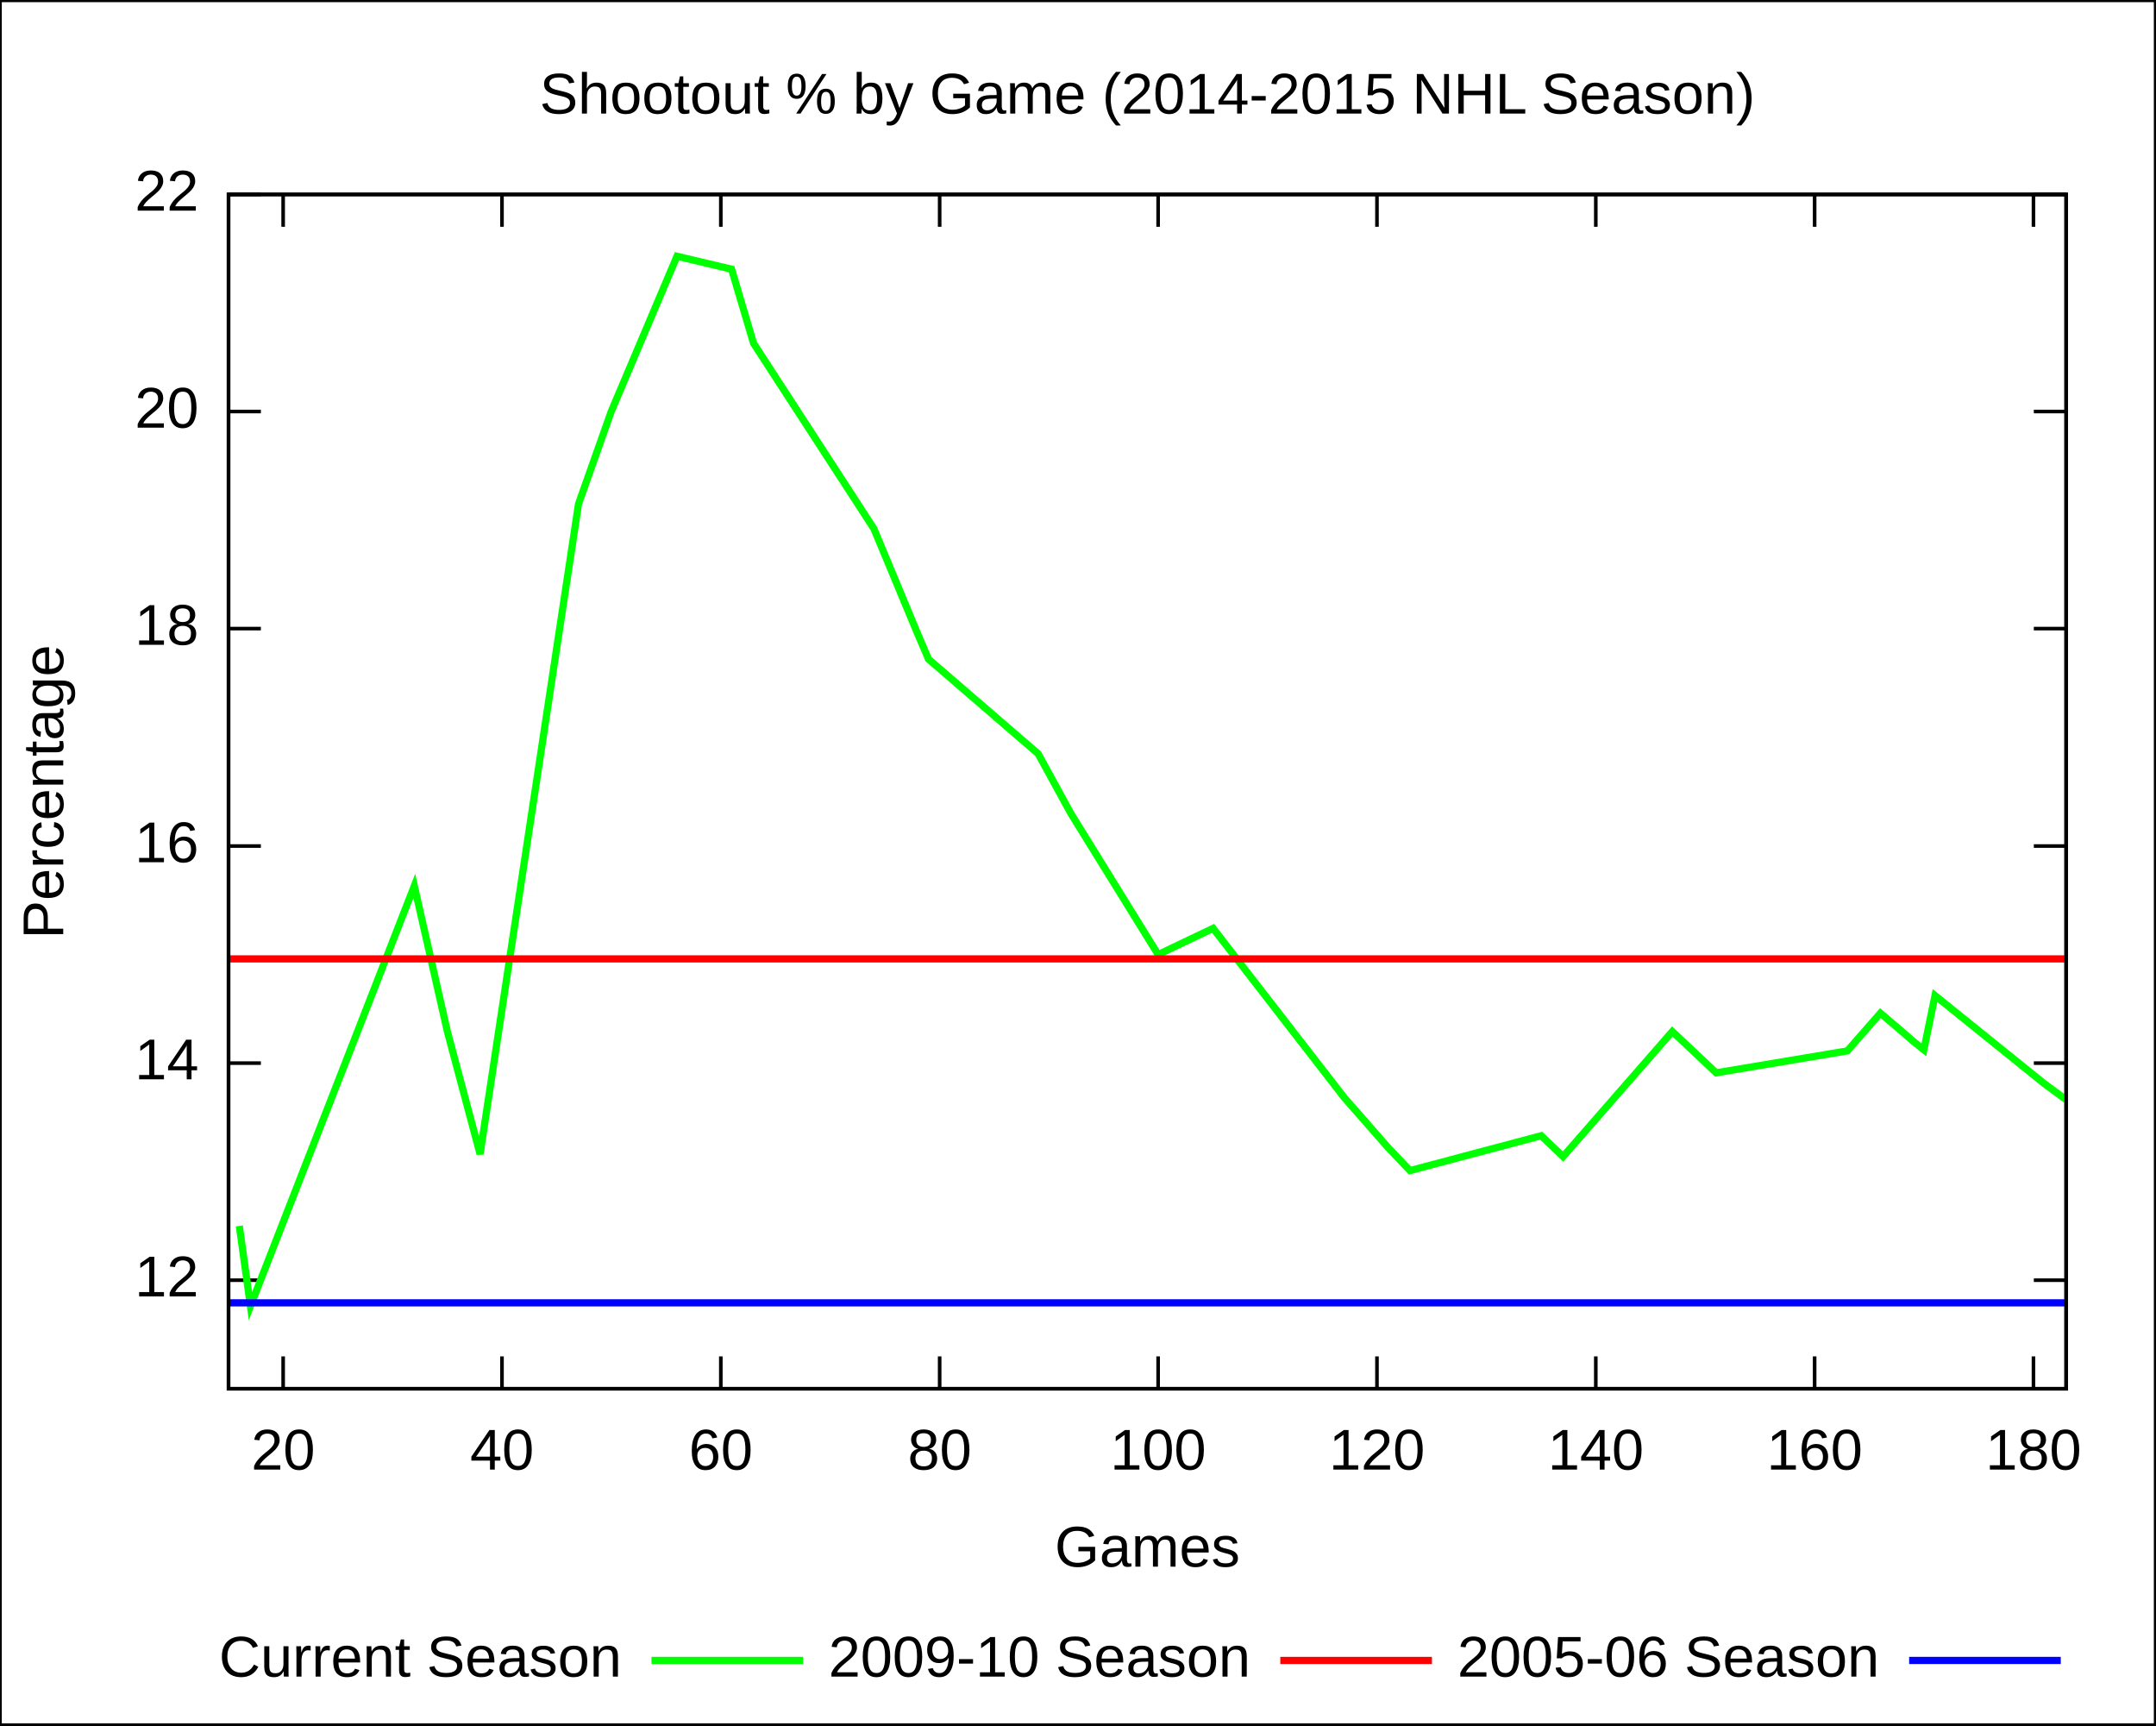
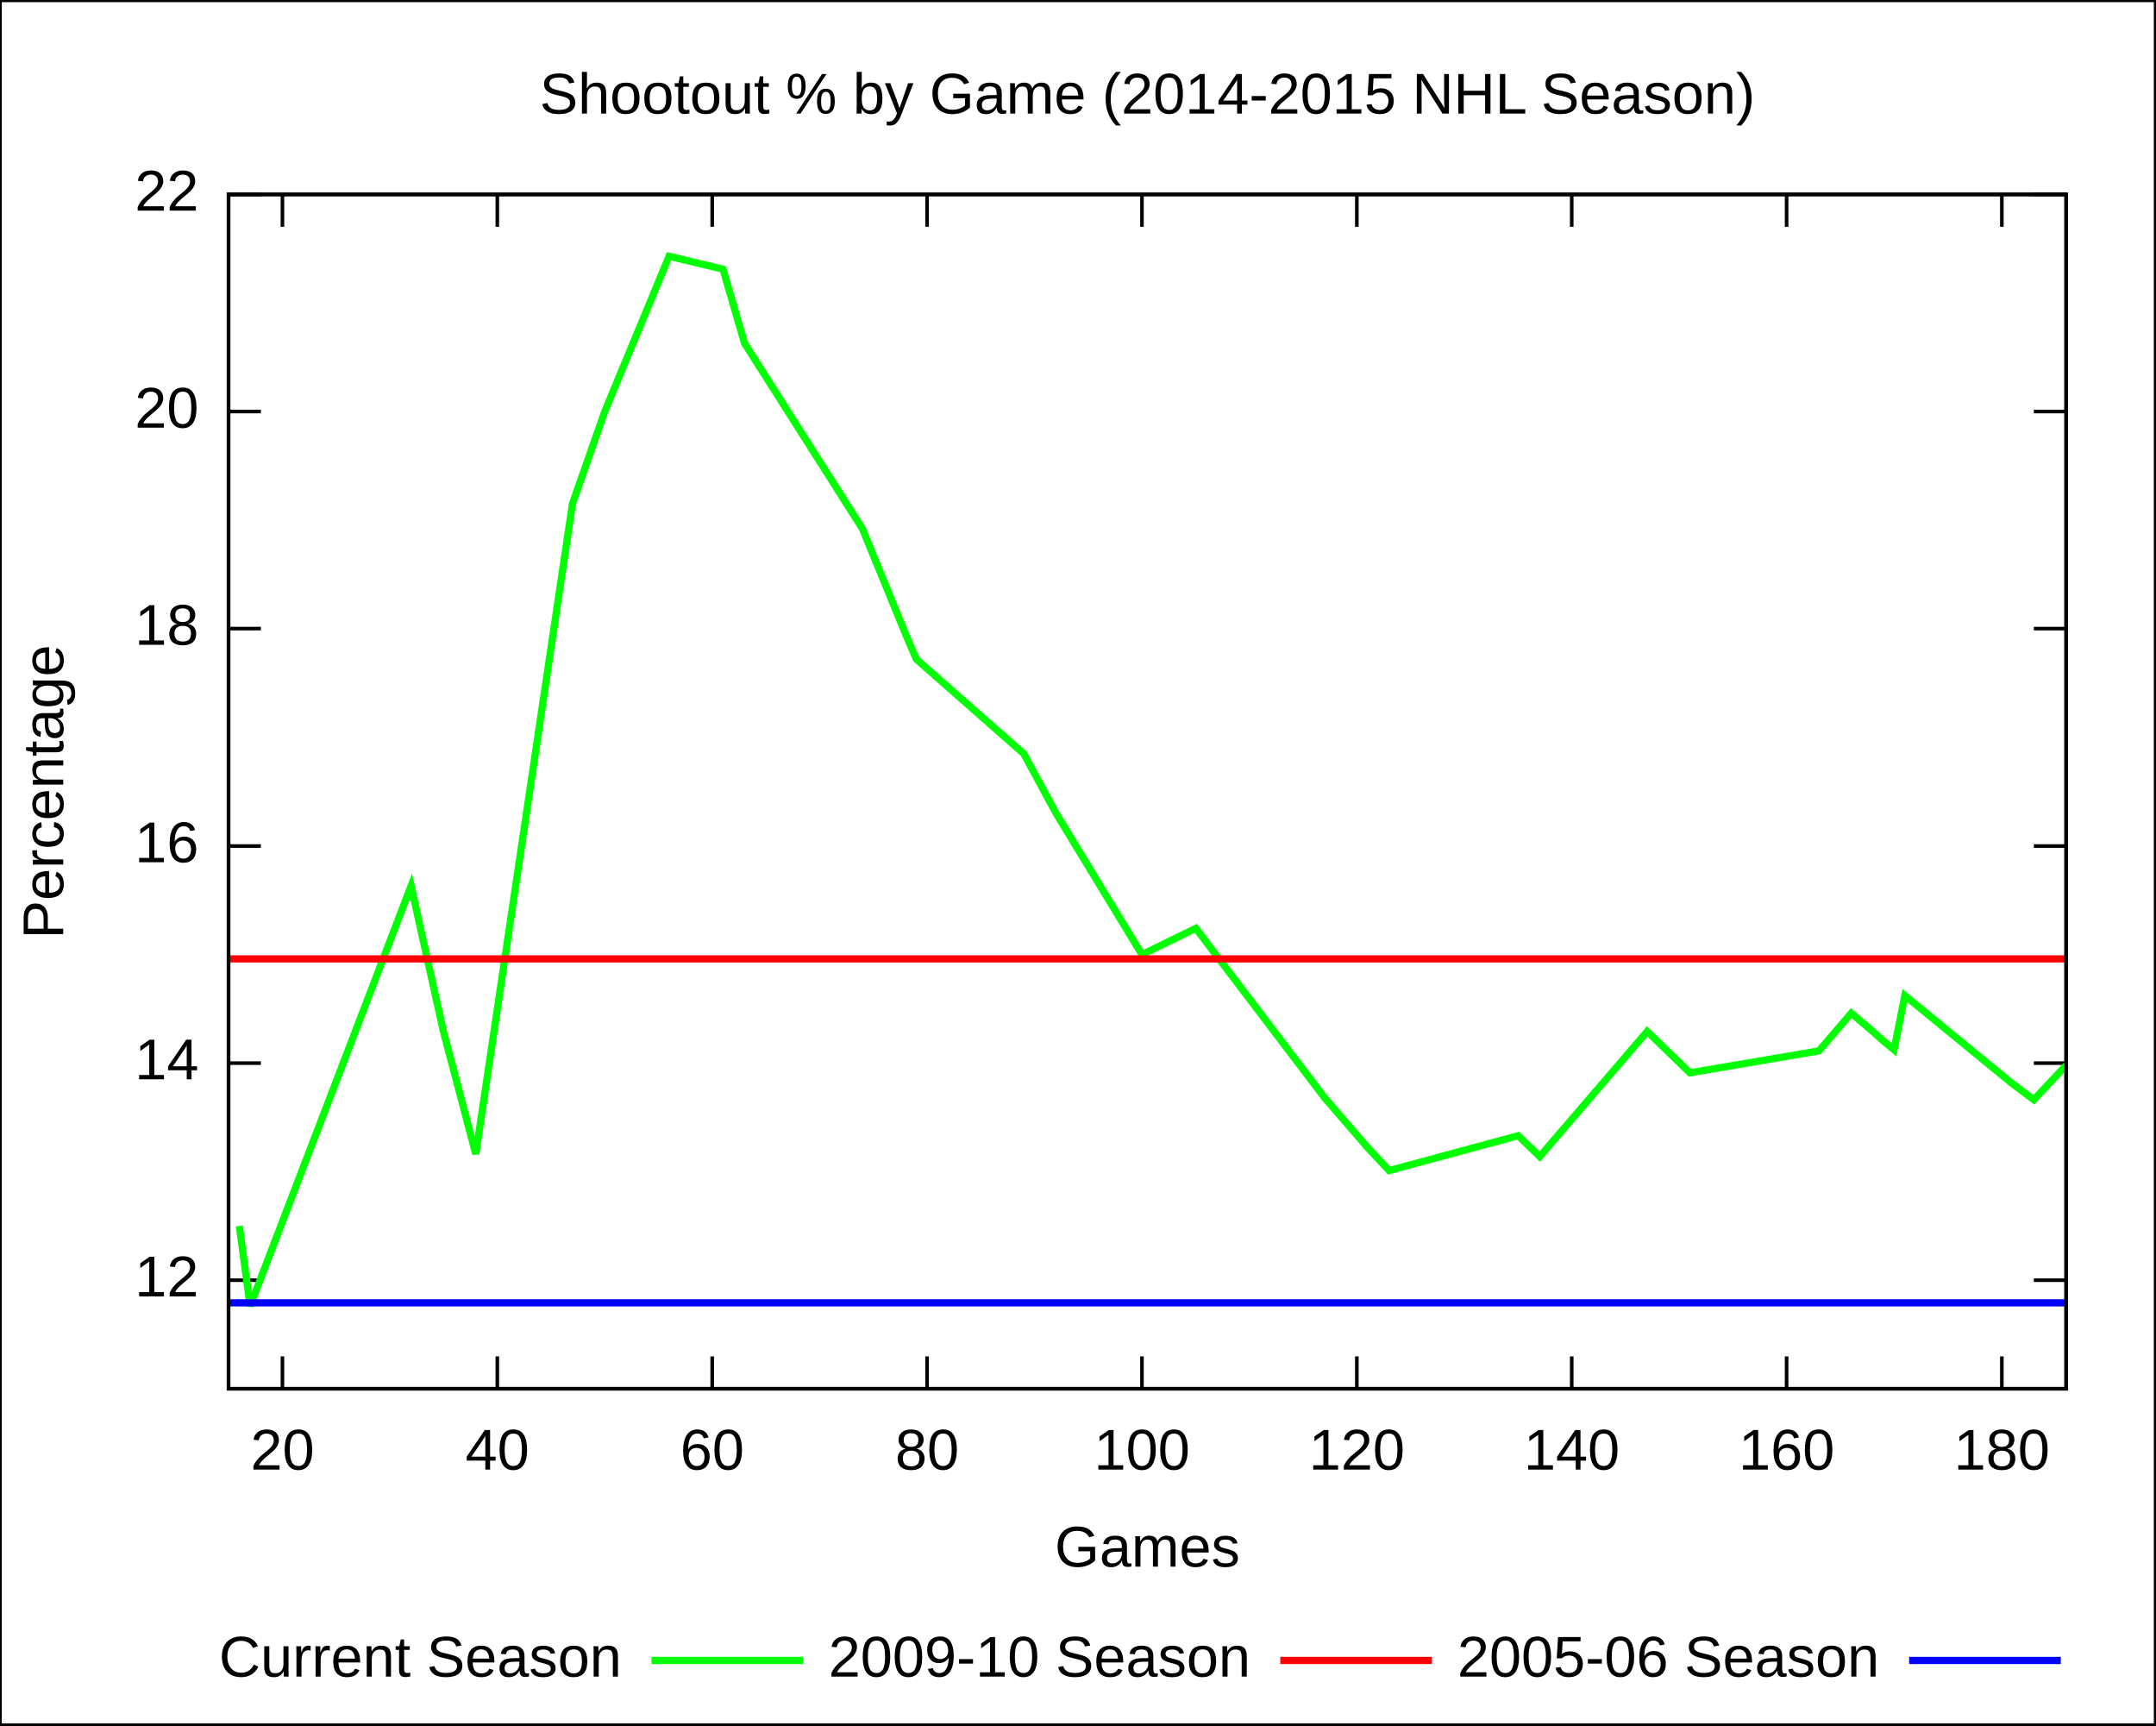
<svg xmlns="http://www.w3.org/2000/svg" xmlns:xlink="http://www.w3.org/1999/xlink" width="600" height="480" viewBox="0 0 600 480">
  <g id="gnuplot_canvas">
    <rect x="0" y="0" width="600" height="480" fill="none" />
    <defs>
      <circle id="gpDot" r="0.5" stroke-width="0.5" />
      <path id="gpPt0" stroke-width="0.222" stroke="currentColor" d="M-1,0 h2 M0,-1 v2" />
      <path id="gpPt1" stroke-width="0.222" stroke="currentColor" d="M-1,-1 L1,1 M1,-1 L-1,1" />
      <path id="gpPt2" stroke-width="0.222" stroke="currentColor" d="M-1,0 L1,0 M0,-1 L0,1 M-1,-1 L1,1 M-1,1 L1,-1" />
      <rect id="gpPt3" stroke-width="0.222" stroke="currentColor" x="-1" y="-1" width="2" height="2" />
      <rect id="gpPt4" stroke-width="0.222" stroke="currentColor" fill="currentColor" x="-1" y="-1" width="2" height="2" />
      <circle id="gpPt5" stroke-width="0.222" stroke="currentColor" cx="0" cy="0" r="1" />
      <use xlink:href="#gpPt5" id="gpPt6" fill="currentColor" stroke="none" />
      <path id="gpPt7" stroke-width="0.222" stroke="currentColor" d="M0,-1.33 L-1.33,0.67 L1.33,0.67 z" />
      <use xlink:href="#gpPt7" id="gpPt8" fill="currentColor" stroke="none" />
      <use xlink:href="#gpPt7" id="gpPt9" stroke="currentColor" transform="rotate(180)" />
      <use xlink:href="#gpPt9" id="gpPt10" fill="currentColor" stroke="none" />
      <use xlink:href="#gpPt3" id="gpPt11" stroke="currentColor" transform="rotate(45)" />
      <use xlink:href="#gpPt11" id="gpPt12" fill="currentColor" stroke="none" />
    </defs>
    <g style="fill:none; color:white; stroke:currentColor; stroke-width:1.00; stroke-linecap:butt; stroke-linejoin:miter">
</g>
    <g style="fill:none; color:black; stroke:currentColor; stroke-width:1.00; stroke-linecap:butt; stroke-linejoin:miter">
      <g style="stroke:none; shape-rendering:crispEdges">
        <polygon fill="rgb(255, 255, 255)" points="0.0,480.0 599.9,480.0 599.9,0.1 0.0,0.1 " />
      </g>
      <path stroke="black" d="M0.0,480.0 L0.0,0.1 L599.9,0.1 L599.9,480.0 L0.0,480.0 M63.6,356.2 L72.6,356.2 M575.0,356.2    L566.0,356.2  " />
      <g transform="translate(55.3,360.7)" style="stroke:none; fill:black; font-family:Arial; font-size:12.00pt; text-anchor:end">
        <text> 12</text>
      </g>
      <path stroke="black" d="M63.6,295.8 L72.6,295.8 M575.0,295.8 L566.0,295.8  " />
      <g transform="translate(55.3,300.3)" style="stroke:none; fill:black; font-family:Arial; font-size:12.00pt; text-anchor:end">
        <text> 14</text>
      </g>
      <path stroke="black" d="M63.6,235.4 L72.6,235.4 M575.0,235.4 L566.0,235.4  " />
      <g transform="translate(55.3,239.9)" style="stroke:none; fill:black; font-family:Arial; font-size:12.00pt; text-anchor:end">
        <text> 16</text>
      </g>
      <path stroke="black" d="M63.6,174.9 L72.6,174.9 M575.0,174.9 L566.0,174.9  " />
      <g transform="translate(55.3,179.4)" style="stroke:none; fill:black; font-family:Arial; font-size:12.00pt; text-anchor:end">
        <text> 18</text>
      </g>
      <path stroke="black" d="M63.6,114.5 L72.6,114.5 M575.0,114.5 L566.0,114.5  " />
      <g transform="translate(55.3,119.0)" style="stroke:none; fill:black; font-family:Arial; font-size:12.00pt; text-anchor:end">
        <text> 20</text>
      </g>
      <path stroke="black" d="M63.6,54.1 L72.6,54.1 M575.0,54.1 L566.0,54.1  " />
      <g transform="translate(55.3,58.6)" style="stroke:none; fill:black; font-family:Arial; font-size:12.00pt; text-anchor:end">
        <text> 22</text>
      </g>
-       <path stroke="black" d="M78.8,386.4 L78.8,377.4 M78.8,54.1 L78.8,63.1  " />
-       <g transform="translate(78.8,408.9)" style="stroke:none; fill:black; font-family:Arial; font-size:12.00pt; text-anchor:middle">
+       <path stroke="black" d="M78.6,386.4 L78.6,377.4 M78.6,54.1 L78.6,63.1  " />
+       <g transform="translate(78.6,408.9)" style="stroke:none; fill:black; font-family:Arial; font-size:12.00pt; text-anchor:middle">
        <text> 20</text>
      </g>
-       <path stroke="black" d="M139.7,386.4 L139.7,377.4 M139.7,54.1 L139.7,63.1  " />
-       <g transform="translate(139.7,408.9)" style="stroke:none; fill:black; font-family:Arial; font-size:12.00pt; text-anchor:middle">
+       <path stroke="black" d="M138.4,386.4 L138.4,377.4 M138.4,54.1 L138.4,63.1  " />
+       <g transform="translate(138.4,408.9)" style="stroke:none; fill:black; font-family:Arial; font-size:12.00pt; text-anchor:middle">
        <text> 40</text>
      </g>
-       <path stroke="black" d="M200.6,386.4 L200.6,377.4 M200.6,54.1 L200.6,63.1  " />
-       <g transform="translate(200.6,408.9)" style="stroke:none; fill:black; font-family:Arial; font-size:12.00pt; text-anchor:middle">
+       <path stroke="black" d="M198.2,386.4 L198.2,377.4 M198.2,54.1 L198.2,63.1  " />
+       <g transform="translate(198.2,408.9)" style="stroke:none; fill:black; font-family:Arial; font-size:12.00pt; text-anchor:middle">
        <text> 60</text>
      </g>
-       <path stroke="black" d="M261.5,386.4 L261.5,377.4 M261.5,54.1 L261.5,63.1  " />
-       <g transform="translate(261.5,408.9)" style="stroke:none; fill:black; font-family:Arial; font-size:12.00pt; text-anchor:middle">
+       <path stroke="black" d="M258.0,386.4 L258.0,377.4 M258.0,54.1 L258.0,63.1  " />
+       <g transform="translate(258.0,408.9)" style="stroke:none; fill:black; font-family:Arial; font-size:12.00pt; text-anchor:middle">
        <text> 80</text>
      </g>
-       <path stroke="black" d="M322.3,386.4 L322.3,377.4 M322.3,54.1 L322.3,63.1  " />
-       <g transform="translate(322.3,408.9)" style="stroke:none; fill:black; font-family:Arial; font-size:12.00pt; text-anchor:middle">
+       <path stroke="black" d="M317.8,386.4 L317.8,377.4 M317.8,54.1 L317.8,63.1  " />
+       <g transform="translate(317.8,408.9)" style="stroke:none; fill:black; font-family:Arial; font-size:12.00pt; text-anchor:middle">
        <text> 100</text>
      </g>
-       <path stroke="black" d="M383.2,386.4 L383.2,377.4 M383.2,54.1 L383.2,63.1  " />
-       <g transform="translate(383.2,408.9)" style="stroke:none; fill:black; font-family:Arial; font-size:12.00pt; text-anchor:middle">
+       <path stroke="black" d="M377.6,386.4 L377.6,377.4 M377.6,54.1 L377.6,63.1  " />
+       <g transform="translate(377.6,408.9)" style="stroke:none; fill:black; font-family:Arial; font-size:12.00pt; text-anchor:middle">
        <text> 120</text>
      </g>
-       <path stroke="black" d="M444.1,386.4 L444.1,377.4 M444.1,54.1 L444.1,63.1  " />
-       <g transform="translate(444.1,408.9)" style="stroke:none; fill:black; font-family:Arial; font-size:12.00pt; text-anchor:middle">
+       <path stroke="black" d="M437.4,386.4 L437.4,377.4 M437.4,54.1 L437.4,63.1  " />
+       <g transform="translate(437.4,408.9)" style="stroke:none; fill:black; font-family:Arial; font-size:12.00pt; text-anchor:middle">
        <text> 140</text>
      </g>
-       <path stroke="black" d="M505.0,386.4 L505.0,377.4 M505.0,54.1 L505.0,63.1  " />
-       <g transform="translate(505.0,408.9)" style="stroke:none; fill:black; font-family:Arial; font-size:12.00pt; text-anchor:middle">
+       <path stroke="black" d="M497.2,386.4 L497.2,377.4 M497.2,54.1 L497.2,63.1  " />
+       <g transform="translate(497.2,408.9)" style="stroke:none; fill:black; font-family:Arial; font-size:12.00pt; text-anchor:middle">
        <text> 160</text>
      </g>
-       <path stroke="black" d="M565.9,386.4 L565.9,377.4 M565.9,54.1 L565.9,63.1  " />
-       <g transform="translate(565.9,408.9)" style="stroke:none; fill:black; font-family:Arial; font-size:12.00pt; text-anchor:middle">
+       <path stroke="black" d="M557.1,386.4 L557.1,377.4 M557.1,54.1 L557.1,63.1  " />
+       <g transform="translate(557.1,408.9)" style="stroke:none; fill:black; font-family:Arial; font-size:12.00pt; text-anchor:middle">
        <text> 180</text>
      </g>
      <path stroke="black" d="M63.6,54.1 L63.6,386.4 L575.0,386.4 L575.0,54.1 L63.6,54.1 Z  " />
      <g transform="translate(17.6,220.3) rotate(270)" style="stroke:none; fill:black; font-family:Arial; font-size:12.00pt; text-anchor:middle">
        <text>Percentage</text>
      </g>
      <g transform="translate(319.3,435.9)" style="stroke:none; fill:black; font-family:Arial; font-size:12.00pt; text-anchor:middle">
        <text>Games</text>
      </g>
      <g transform="translate(319.3,31.6)" style="stroke:none; fill:black; font-family:Arial; font-size:12.00pt; text-anchor:middle">
        <text>Shootout % by Game (2014-2015 NHL Season)</text>
      </g>
    </g>
    <g id="gnuplot_plot_1">
      <g style="fill:none; color:white; stroke:black; stroke-width:2.00; stroke-linecap:butt; stroke-linejoin:miter">
</g>
      <g style="fill:none; color:red; stroke:currentColor; stroke-width:2.00; stroke-linecap:butt; stroke-linejoin:miter">
        <g transform="translate(173.0,466.5)" style="stroke:none; fill:black; font-family:Arial; font-size:12.00pt; text-anchor:end">
          <text>Current Season</text>
        </g>
-         <path stroke="rgb(  0, 255,   0)" d="M181.3,462.0 L223.5,462.0 M66.6,341.1 L69.7,363.4 L115.3,246.5 L124.5,287.0 L133.6,321.1 L161.0,140.2    L170.1,114.5 L188.4,71.3 L203.6,74.9 L209.7,95.5 L243.2,147.1 L255.4,176.4 L258.4,183.4 L288.9,209.7    L298.0,226.3 L322.3,265.6 L337.6,258.3 L374.1,305.4 L386.3,319.3 L392.4,325.7 L428.9,316.0 L435.0,321.8    L465.4,287.0 L477.6,298.5 L514.1,292.4 L523.3,281.9 L529.3,287.0 L532.4,289.7 L535.4,292.1 L538.5,277.0    L568.9,301.5 L575.0,306.0  " />
+         <path stroke="rgb(  0, 255,   0)" d="M181.3,462.0 L223.5,462.0 M66.6,341.1 L69.6,363.4 L114.4,246.5 L123.4,287.0 L132.4,321.1 L159.3,140.2    L168.3,114.5 L186.2,71.3 L201.2,74.9 L207.2,95.5 L240.0,147.1 L252.0,176.4 L255.0,183.4 L284.9,209.7    L293.9,226.3 L317.8,265.6 L332.8,258.3 L368.6,305.4 L380.6,319.3 L386.6,325.7 L422.5,316.0 L428.5,321.8    L458.4,287.0 L470.3,298.5 L506.2,292.4 L515.2,281.9 L521.2,287.0 L524.2,289.7 L527.1,292.1 L530.1,277.0    L560.0,301.5 L566.0,306.0 L575.0,296.4  " />
      </g>
    </g>
    <g id="gnuplot_plot_2">
      <g style="fill:none; color:green; stroke:currentColor; stroke-width:2.00; stroke-linecap:butt; stroke-linejoin:miter">
        <g transform="translate(348.0,466.5)" style="stroke:none; fill:black; font-family:Arial; font-size:12.00pt; text-anchor:end">
          <text>2009-10 Season</text>
        </g>
        <path stroke="rgb(255,   0,   0)" d="M356.3,462.0 L398.5,462.0 M63.6,266.8 L68.8,266.8 L73.9,266.8 L79.1,266.8 L84.3,266.8 L89.4,266.8    L94.6,266.8 L99.8,266.8 L104.9,266.8 L110.1,266.8 L115.3,266.8 L120.4,266.8 L125.6,266.8 L130.8,266.8    L135.9,266.8 L141.1,266.8 L146.3,266.8 L151.4,266.8 L156.6,266.8 L161.7,266.8 L166.9,266.8 L172.1,266.8    L177.2,266.8 L182.4,266.8 L187.6,266.8 L192.7,266.8 L197.9,266.8 L203.1,266.8 L208.2,266.8 L213.4,266.8    L218.6,266.8 L223.7,266.8 L228.9,266.8 L234.1,266.8 L239.2,266.8 L244.4,266.8 L249.6,266.8 L254.7,266.8    L259.9,266.8 L265.1,266.8 L270.2,266.8 L275.4,266.8 L280.6,266.8 L285.7,266.8 L290.9,266.8 L296.1,266.8    L301.2,266.8 L306.4,266.8 L311.6,266.8 L316.7,266.8 L321.9,266.8 L327.0,266.8 L332.2,266.8 L337.4,266.8    L342.5,266.8 L347.7,266.8 L352.9,266.8 L358.0,266.8 L363.2,266.8 L368.4,266.8 L373.5,266.8 L378.7,266.8    L383.9,266.8 L389.0,266.8 L394.2,266.8 L399.4,266.8 L404.5,266.8 L409.7,266.8 L414.9,266.8 L420.0,266.8    L425.2,266.8 L430.4,266.8 L435.5,266.8 L440.7,266.8 L445.9,266.8 L451.0,266.8 L456.2,266.8 L461.4,266.8    L466.5,266.8 L471.7,266.8 L476.9,266.8 L482.0,266.8 L487.2,266.8 L492.3,266.8 L497.5,266.8 L502.7,266.8    L507.8,266.8 L513.0,266.8 L518.2,266.8 L523.3,266.8 L528.5,266.8 L533.7,266.8 L538.8,266.8 L544.0,266.8    L549.2,266.8 L554.3,266.8 L559.5,266.8 L564.7,266.8 L569.8,266.8 L575.0,266.8  " />
      </g>
    </g>
    <g id="gnuplot_plot_3">
      <g style="fill:none; color:blue; stroke:currentColor; stroke-width:2.00; stroke-linecap:butt; stroke-linejoin:miter">
        <g transform="translate(523.0,466.5)" style="stroke:none; fill:black; font-family:Arial; font-size:12.00pt; text-anchor:end">
          <text>2005-06 Season</text>
        </g>
        <path stroke="rgb(  0,   0, 255)" d="M531.3,462.0 L573.5,462.0 M63.6,362.5 L68.8,362.5 L73.9,362.5 L79.1,362.5 L84.3,362.5 L89.4,362.5    L94.6,362.5 L99.8,362.5 L104.9,362.5 L110.1,362.5 L115.3,362.5 L120.4,362.5 L125.6,362.5 L130.8,362.5    L135.9,362.5 L141.1,362.5 L146.3,362.5 L151.4,362.5 L156.6,362.5 L161.7,362.5 L166.9,362.5 L172.1,362.5    L177.2,362.5 L182.4,362.5 L187.6,362.5 L192.7,362.5 L197.9,362.5 L203.1,362.5 L208.2,362.5 L213.4,362.5    L218.6,362.5 L223.7,362.5 L228.9,362.5 L234.1,362.5 L239.2,362.5 L244.4,362.5 L249.6,362.5 L254.7,362.5    L259.9,362.5 L265.1,362.5 L270.2,362.5 L275.4,362.5 L280.6,362.5 L285.7,362.5 L290.9,362.5 L296.1,362.5    L301.2,362.5 L306.4,362.5 L311.6,362.5 L316.7,362.5 L321.9,362.5 L327.0,362.5 L332.2,362.5 L337.4,362.5    L342.5,362.5 L347.7,362.5 L352.9,362.5 L358.0,362.5 L363.2,362.5 L368.4,362.5 L373.5,362.5 L378.7,362.5    L383.9,362.5 L389.0,362.5 L394.2,362.5 L399.4,362.5 L404.5,362.5 L409.7,362.5 L414.9,362.5 L420.0,362.5    L425.2,362.5 L430.4,362.5 L435.5,362.5 L440.7,362.5 L445.9,362.5 L451.0,362.5 L456.2,362.5 L461.4,362.5    L466.5,362.5 L471.7,362.5 L476.9,362.5 L482.0,362.5 L487.2,362.5 L492.3,362.5 L497.5,362.5 L502.7,362.5    L507.8,362.5 L513.0,362.5 L518.2,362.5 L523.3,362.5 L528.5,362.5 L533.7,362.5 L538.8,362.5 L544.0,362.5    L549.2,362.5 L554.3,362.5 L559.5,362.5 L564.7,362.5 L569.8,362.5 L575.0,362.5  " />
      </g>
    </g>
    <g style="fill:none; color:white; stroke:rgb(  0,   0, 255); stroke-width:1.00; stroke-linecap:butt; stroke-linejoin:miter">
</g>
    <g style="fill:none; color:black; stroke:currentColor; stroke-width:1.00; stroke-linecap:butt; stroke-linejoin:miter">
      <path stroke="black" d="M63.6,54.1 L63.6,386.4 L575.0,386.4 L575.0,54.1 L63.6,54.1 Z  " />
    </g>
  </g>
</svg>
